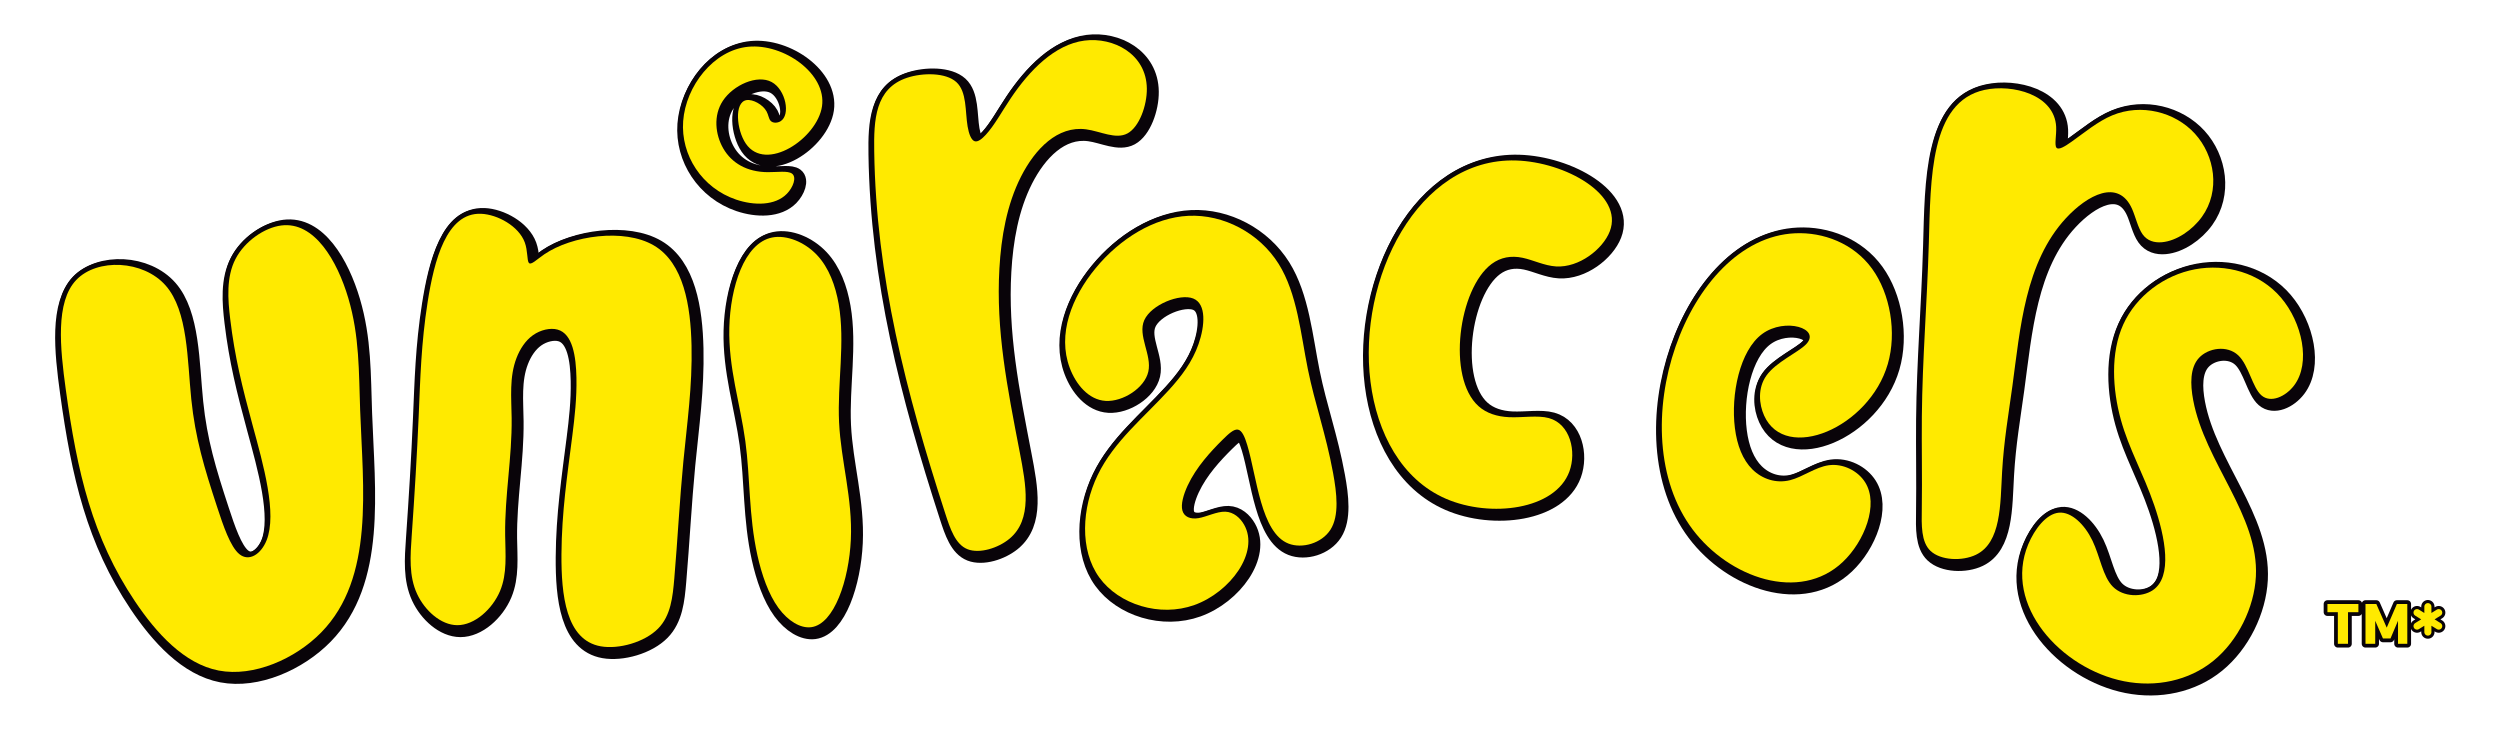
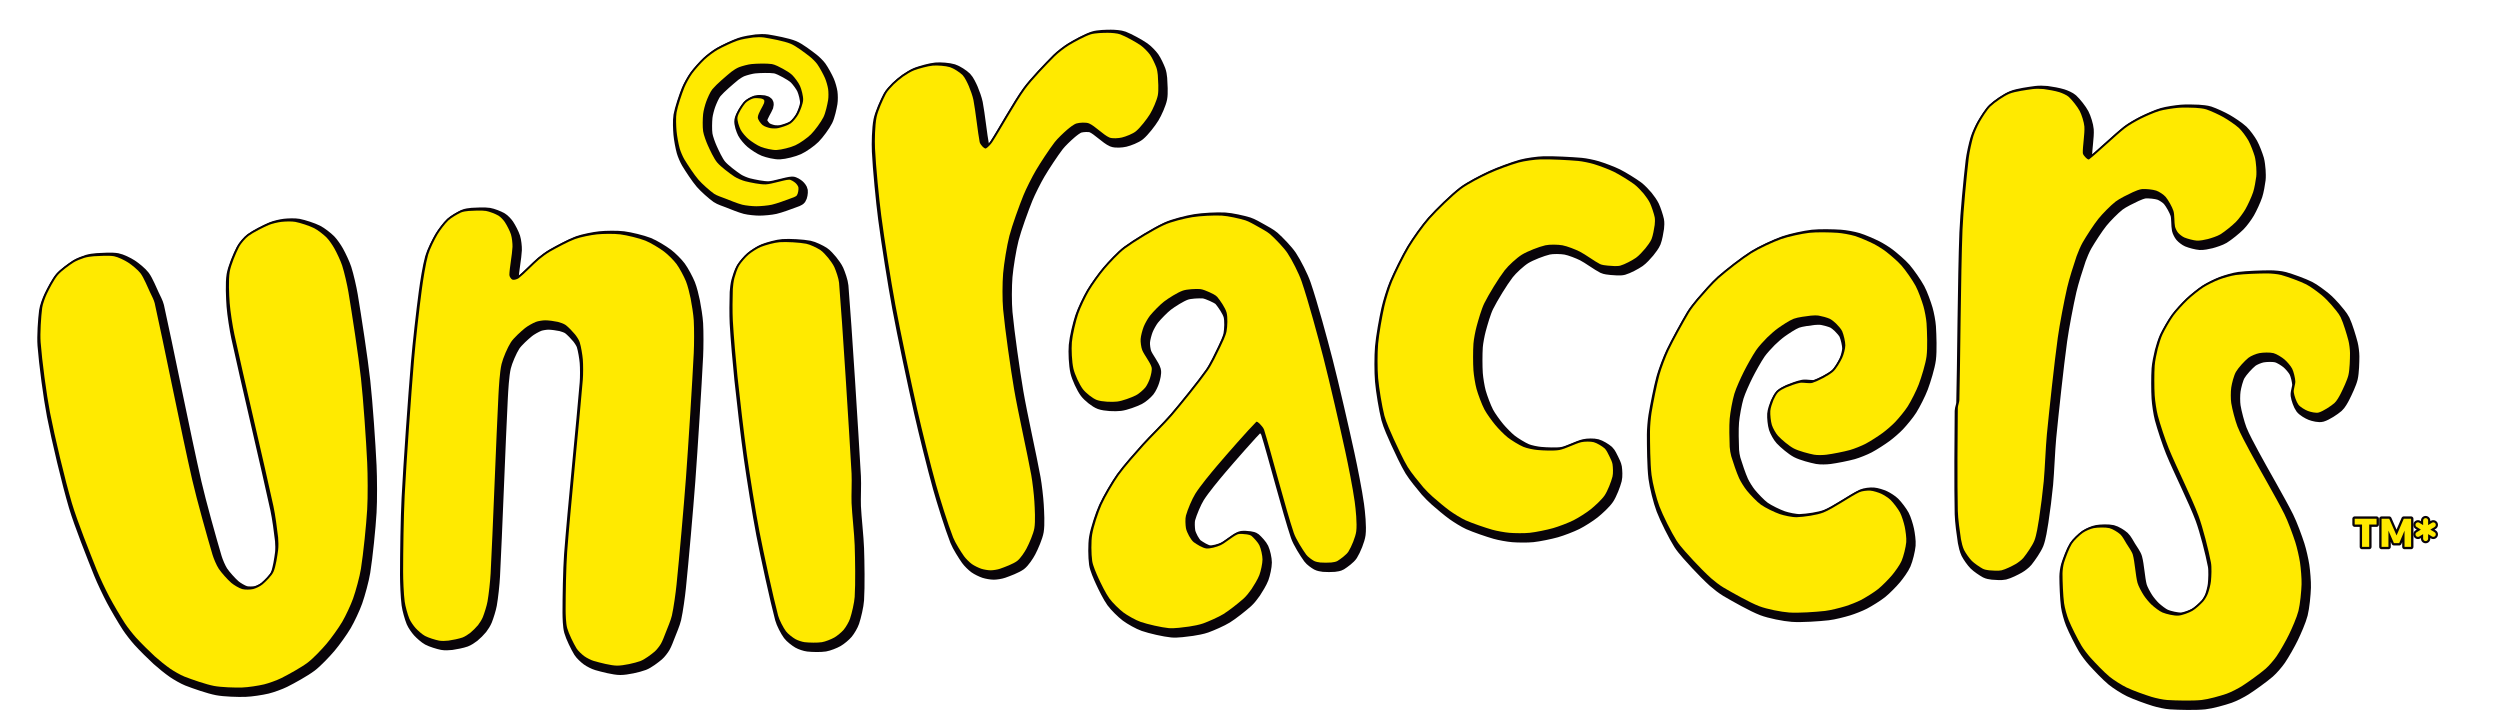
- <svg xmlns="http://www.w3.org/2000/svg" viewBox="40 45 1130 335" role="img" aria-labelledby="t d">
+ <svg xmlns="http://www.w3.org/2000/svg" width="1600" height="464" viewBox="0 0 1600 464" role="img" aria-labelledby="title desc">
  <defs>
-     <g id="letter-outlines" fill-rule="evenodd">
-       <path id="u" d="M167.127 146.916 C159.462 147.905 150.57 154.072 146.442 162.06 C142.222 170.223 142.977 180.287 144.064 189.282 C146.137 206.433 149.42 219.695 154.199 237.293 C159.008 254.999 165.331 277.093 160.493 289.231 C158.007 295.47 152.571 299.079 148.162 295.448 C144.098 292.1 140.908 282.6 138.126 274.117 C132.314 256.397 128.284 243.118 126.458 225.404 C124.635 207.71 125.011 185.591 114.909 174.086 C104.717 162.479 83.861 161.676 74.461 171.553 C65 181.494 67.144 202.254 69.736 221.088 C74.864 258.347 81.748 288.073 100.971 316.745 C110.566 331.056 123.235 345.105 138.879 348.091 C154.644 351.1 173.429 342.876 185.206 330.843 C209.311 306.212 204.053 265.623 202.79 230.411 C202.165 212.997 202.518 196.898 197.44 179.776 C192.429 162.876 182.127 144.98 167.127 146.916 Z" />
-       <path id="n" d="M257.457 141.629 C241.765 141 236.237 162.798 233.292 181.537 C230.345 200.289 229.984 215.978 229.245 233.08 C228.503 250.261 227.38 268.869 226.105 286.965 C225.452 296.236 224.759 305.373 228.539 313.491 C232.008 320.941 239.242 327.533 246.663 327.577 C254.51 327.623 262.567 320.348 266.026 312.118 C269.343 304.226 268.431 295.458 268.328 286.907 C268.111 268.928 271.468 251.913 271.266 233.982 C271.162 224.836 270.132 215.451 273.482 206.767 C275.025 202.764 277.498 198.911 280.919 196.496 C284.366 194.061 288.776 193.088 292 193.969 C298.861 195.843 300.353 206.116 300.551 215.748 C300.738 224.921 299.751 233.513 298.699 241.841 C296.449 259.652 293.902 276.253 293.778 295.496 C293.661 313.737 295.721 334.353 311.557 337.139 C319.66 338.565 331.371 335.321 337.498 329.081 C343.212 323.261 344.068 314.834 344.785 306.447 C346.315 288.552 347.213 270.837 348.876 253.635 C350.547 236.358 352.991 219.598 352.576 201.179 C352.174 183.308 349.081 163.875 335.54 155.936 C322.115 148.064 298.42 151.491 286.01 159.957 C282.57 162.304 279.997 165.038 279.029 163.803 C278.159 162.691 278.589 158.363 277.205 154.586 C274.498 147.199 264.849 141.925 257.457 141.629 Z" />
-       <path id="spiral" d="M378.231 66.129 C362.429 67.642 349.952 83.985 348.789 99.761 C347.656 115.14 357.273 129.981 372.73 135.221 C380.756 137.942 390.357 138.074 395.7 132.559 C398.532 129.635 400.168 125.126 398.017 123.495 C396.125 122.061 391.305 122.854 387.002 122.819 C377.66 122.745 370.754 118.77 366.89 112.047 C363.311 105.821 362.342 97.237 366.72 90.587 C371.41 83.465 382.235 78.562 388.77 82.07 C395.17 85.506 397.455 97.011 392.771 99.823 C391.331 100.688 389.232 100.731 388.222 99.499 C387.455 98.563 387.316 96.891 386.493 95.37 C384.806 92.252 380.242 89.77 377.4 90.254 C371.787 91.21 372.888 103.731 377.122 109.926 C386.147 123.131 409.408 107.605 411.55 93.051 C413.716 78.325 394.263 64.594 378.231 66.129 Z" />
-       <path id="i" d="M389.006 152.353 C376.32 154.885 370.104 174.932 369.654 193.045 C369.201 211.282 374.593 227.559 376.882 244.318 C379.149 260.918 378.372 277.991 382.336 295.916 C384.267 304.65 387.324 313.587 391.862 319.791 C396.175 325.686 401.826 329.113 406.67 328.488 C417.075 327.144 423.757 307.105 424.582 288.906 C425.43 270.212 420.097 253.459 419.261 235.893 C418.423 218.283 422.104 199.855 419.086 182.442 C417.643 174.11 414.665 166.01 409.321 160.325 C403.717 154.362 395.511 151.055 389.006 152.353 Z" />
-       <path id="r-first" d="M530.202 63.342 C516.748 65.075 505.302 76.805 496.841 89.447 C492.79 95.5 489.423 101.762 485.54 105.961 C483.817 107.825 481.992 109.281 480.576 108.845 C478.998 108.358 477.927 105.518 477.358 102.157 C476.21 95.385 477.099 86.499 472.272 82.105 C467.476 77.74 457.04 77.807 449.949 80.169 C435.506 84.979 434.938 99.31 435.147 113.366 C435.988 169.924 449.419 222.028 467.245 277.066 C469.508 284.053 471.842 291.087 477.33 293.246 C482.719 295.367 491.15 292.786 496.306 288.494 C506.741 279.81 503.765 264.122 500.928 249.402 C495.25 219.948 490.122 194.368 491.733 166.291 C492.541 152.22 495.042 137.522 501.504 124.809 C507.856 112.313 518.035 101.735 530.929 103.457 C537.306 104.308 544.348 108.168 549.629 105.298 C554.931 102.417 558.458 92.752 558.372 85.02 C558.198 69.388 543.255 61.661 530.202 63.342 Z" />
-       <path id="a" d="M577.166 142.552 C561.581 143.289 546.219 152.915 535.28 166.149 C524.372 179.345 517.861 196.129 523.511 211.259 C526.295 218.713 532.031 225.765 539.766 226.208 C547.547 226.654 557.351 220.413 559.039 212.99 C560.756 205.441 554.079 196.67 557.231 189.681 C560.372 182.714 573.282 177.517 579.343 179.927 C585.381 182.328 584.618 192.282 581.753 200.49 C578.894 208.682 573.94 215.134 568.411 221.22 C557.143 233.623 543.483 244.503 536.153 259.714 C528.983 274.591 527.869 293.609 536.91 306.064 C545.72 318.202 564.176 324.106 579.897 318.459 C596.076 312.647 609.358 294.601 602.362 282.209 C600.624 279.13 597.634 276.4 593.796 276.283 C590.001 276.167 585.377 278.606 581.682 279.206 C577.991 279.804 575.227 278.566 574.45 275.784 C573.662 272.964 574.915 268.558 576.83 264.447 C580.69 256.157 587.242 249.068 592.671 243.698 C595.347 241.051 597.75 238.823 599.58 239.192 C601.404 239.56 602.657 242.511 603.75 246.137 C608.106 260.598 609.893 285.796 622.385 290.698 C628.586 293.132 637.425 290.565 641.354 284.446 C645.446 278.073 644.213 267.848 642.559 258.819 C639.298 241.02 634.399 227.869 631.15 211.867 C627.959 196.15 626.359 177.684 617.946 164.264 C609.193 150.301 593.063 141.801 577.166 142.552 Z" />
-       <path id="c" d="M725.225 117.537 C680.77 116.203 653.606 171.056 659.464 217.551 C662.38 240.687 673.472 261.753 693.577 270.444 C713.757 279.167 743.017 275.422 749.366 258.104 C752.639 249.177 749.824 236.643 740.071 233.97 C735.033 232.59 728.142 233.841 722.146 233.57 C716.623 233.321 711.859 231.78 708.299 228.591 C693.83 215.627 699.266 175.423 714.233 164.302 C718.262 161.309 722.982 160.423 728.222 161.52 C732.949 162.51 738.098 165.113 743.331 165.429 C753.755 166.058 764.509 157.607 767.613 149.597 C774.062 132.951 747.477 118.205 725.225 117.537 Z" />
-       <path id="e" d="M851.394 150.439 C802.246 152.696 771.844 240.164 805.101 284.362 C821.518 306.181 853.448 317.456 872.944 299.007 C882.716 289.76 889.364 273.047 883.044 262.997 C879.779 257.806 873.055 254.393 866.573 255.292 C860.618 256.118 854.867 260.585 849.142 262.033 C842.82 263.634 836.528 261.552 832.094 257.173 C827.727 252.861 825.16 246.32 824.178 238.52 C822.267 223.352 826.343 203.42 836.542 195.926 C846.834 188.365 863.36 193.467 856.295 200.669 C852.663 204.37 842.798 208.627 838.434 214.739 C834.375 220.424 835.073 227.713 837.39 232.854 C847.054 254.295 884.88 238.381 893.277 209.56 C897.441 195.267 894.367 177.8 886.234 166.534 C877.82 154.879 863.991 149.86 851.394 150.439 Z" />
-       <path id="r-second" d="M937.027 85.631 C912.277 91.018 912.686 125.752 911.828 154.901 C910.989 183.382 908.939 206.531 908.676 233.179 C908.544 246.474 908.858 260.640 908.651 274.920 C908.542 282.420 908.290 289.951 912.600 294.018 C917.175 298.336 926.891 298.749 933.105 295.763 C944.626 290.225 944.106 273.000 944.949 258.328 C945.764 244.136 947.853 232.333 949.608 219.477 C953.134 193.640 955.307 163.551 973.856 143.559 C983.478 133.188 997.506 125.535 1003.689 139.413 C1005.267 142.956 1006.334 147.903 1008.405 150.844 C1010.559 153.903 1013.799 154.792 1017.228 154.487 C1023.757 153.906 1030.970 149.001 1035.288 142.986 C1043.706 131.260 1041.129 115.317 1032.076 105.397 C1023.127 95.591 1007.850 91.670 994.714 97.152 C988.157 99.889 982.133 104.967 976.401 109.021 C973.395 111.147 970.469 112.991 969.508 111.745 C968.538 110.487 969.570 106.081 969.384 102.321 C968.664 87.730 949.599 82.894 937.027 85.631 Z" />
-       <path id="s" d="M1032.15 166.722 C1018.183 169.352 1005.558 178.764 999.721 191.64 C993.848 204.599 994.849 221.065 998.62 234.704 C1002.327 248.108 1008.708 258.782 1013.707 273.335 C1018.632 287.676 1022.215 305.783 1012.942 311.854 C1008.102 315.024 999.757 314.914 995.042 310.207 C990.449 305.622 989.299 296.675 985.776 289.355 C982.216 281.959 976.232 276.224 970.614 276.727 C964.941 277.236 959.641 284.105 956.753 291.055 C945.337 318.529 971.624 347.273 1000.063 352.923 C1014.446 355.781 1029.381 352.732 1040.525 343.635 C1051.603 334.592 1058.936 319.575 1059.661 305.577 C1061.095 277.873 1036.647 254.162 1031.317 225.842 C1029.965 218.66 1029.843 211.182 1033.953 206.75 C1038.12 202.257 1046.637 200.893 1051.656 205.586 C1056.465 210.084 1058.062 220.145 1062.181 223.715 C1066.35 227.329 1073.103 224.294 1076.937 219.224 C1084.626 209.059 1080.582 190.711 1070.96 179.477 C1061.316 168.216 1046.066 164.102 1032.15 166.722 Z" />
-     </g>
-     <g id="trademark-letter-outlines">
-       <path d="M1092 318h14v3.7h-4.7V336h-4.6v-14.3h-4.7z M1109.2 336v-18h4.9l4.7 10.7 4.6-10.7h4.7v18h-4.2v-10.4l-3.4 8h-3.4l-3.5-8V336z" />
+     <g id="wordmark-contours" fill-rule="evenodd">
+       <path id="u" d="M 189.00 142.00 C 186.70 141.56 182.32 141.73 180.00 142.00 C 177.87 142.25 173.97 143.16 172.00 144.00 C 168.47 145.51 162.09 148.72 159.00 151.00 C 157.07 152.42 154.11 155.87 153.00 158.00 C 150.94 161.94 147.73 169.62 147.00 174.00 C 146.15 179.13 146.61 188.81 147.00 194.00 C 147.39 199.24 148.89 208.86 150.00 214.00 C 155.32 238.70 169.68 299.30 175.00 324.00 C 176.11 329.14 177.44 338.77 178.00 344.00 C 178.22 346.07 178.28 349.94 178.00 352.00 C 177.50 355.69 176.54 362.61 175.00 366.00 C 173.86 368.52 170.11 372.21 168.00 374.00 C 166.67 375.13 163.70 376.61 162.00 377.00 C 160.23 377.41 156.75 377.50 155.00 377.00 C 152.98 376.42 149.58 374.37 148.00 373.00 C 145.63 370.95 141.74 366.60 140.00 364.00 C 138.58 361.87 136.73 357.45 136.00 355.00 C 132.77 344.17 125.90 319.60 123.00 307.00 C 116.27 277.73 104.13 216.80 99.00 194.00 C 98.57 192.07 96.85 188.79 96.00 187.00 C 94.51 183.85 92.07 177.81 90.00 175.00 C 88.36 172.77 84.32 169.50 82.00 168.00 C 79.85 166.61 75.52 164.46 73.00 164.00 C 69.67 163.40 63.38 163.82 60.00 164.00 C 58.42 164.08 55.51 164.53 54.00 165.00 C 52.11 165.58 48.66 166.92 47.00 168.00 C 44.20 169.81 39.16 173.46 37.00 176.00 C 34.66 178.75 31.55 184.74 30.00 188.00 C 28.94 190.23 27.32 194.55 27.00 197.00 C 26.27 202.68 25.57 213.29 26.00 219.00 C 26.88 230.77 29.75 252.41 32.00 264.00 C 34.96 279.23 41.58 307.13 46.00 322.00 C 49.40 333.44 57.57 353.92 62.00 365.00 C 63.81 369.54 67.71 377.68 70.00 382.00 C 72.40 386.53 77.19 394.71 80.00 399.00 C 81.62 401.48 85.01 405.80 87.00 408.00 C 89.96 411.27 95.74 417.03 99.00 420.00 C 101.46 422.24 106.25 426.12 109.00 428.00 C 111.21 429.51 115.51 432.02 118.00 433.00 C 122.82 434.89 131.91 438.04 137.00 439.00 C 141.61 439.87 150.32 440.15 155.00 440.00 C 158.68 439.89 165.42 438.86 169.00 438.00 C 171.96 437.29 177.28 435.36 180.00 434.00 C 184.59 431.71 192.91 427.10 197.00 424.00 C 200.52 421.33 206.15 415.37 209.00 412.00 C 211.89 408.59 216.74 401.86 219.00 398.00 C 221.18 394.29 224.57 387.06 226.00 383.00 C 227.70 378.18 230.20 369.05 231.00 364.00 C 232.55 354.19 234.42 335.92 235.00 326.00 C 235.46 318.21 235.37 303.79 235.00 296.00 C 234.33 281.94 232.54 255.99 231.00 242.00 C 229.42 227.64 225.28 200.68 223.00 187.00 C 222.25 182.52 220.39 174.32 219.00 170.00 C 218.04 167.01 215.53 161.75 214.00 159.00 C 212.91 157.04 210.58 153.58 209.00 152.00 C 207.16 150.16 203.33 147.16 201.00 146.00 C 198.06 144.53 192.23 142.62 189.00 142.00 Z" />
+       <path id="n" d="M 295.00 136.00 C 292.77 137.03 288.79 139.33 287.00 141.00 C 284.83 143.02 281.51 147.45 280.00 150.00 C 278.11 153.20 275.02 159.42 274.00 163.00 C 272.40 168.59 270.77 179.24 270.00 185.00 C 268.43 196.67 265.98 218.27 265.00 230.00 C 263.12 252.60 260.17 294.36 259.00 317.00 C 258.34 329.73 258.00 353.26 258.00 366.00 C 258.00 370.95 258.35 380.10 259.00 385.00 C 259.39 387.94 260.87 393.26 262.00 396.00 C 262.71 397.73 264.74 400.61 266.00 402.00 C 267.37 403.50 270.21 406.04 272.00 407.00 C 274.18 408.16 278.58 409.52 281.00 410.00 C 282.53 410.31 285.45 410.21 287.00 410.00 C 289.38 409.68 293.74 408.81 296.00 408.00 C 297.43 407.49 299.82 405.95 301.00 405.00 C 302.44 403.85 304.85 401.44 306.00 400.00 C 306.95 398.82 308.44 396.41 309.00 395.00 C 310.01 392.48 311.52 387.67 312.00 385.00 C 312.83 380.36 313.75 371.70 314.00 367.00 C 315.33 341.92 317.67 278.46 319.00 253.00 C 319.27 247.78 319.80 238.09 321.00 233.00 C 321.91 229.15 324.84 222.32 327.00 219.00 C 328.81 216.23 333.43 212.09 336.00 210.00 C 337.63 208.68 341.04 206.75 343.00 206.00 C 344.48 205.43 347.42 205.00 349.00 205.00 C 351.10 205.00 354.96 205.53 357.00 206.00 C 358.36 206.31 360.87 207.18 362.00 208.00 C 363.78 209.30 366.60 212.29 368.00 214.00 C 368.96 215.17 370.55 217.55 371.00 219.00 C 371.87 221.77 372.76 227.10 373.00 230.00 C 373.28 233.37 373.27 239.63 373.00 243.00 C 371.10 266.37 365.09 325.07 363.00 353.00 C 362.28 362.60 362.00 380.69 362.00 390.00 C 362.00 393.13 362.16 398.99 363.00 402.00 C 364.00 405.58 367.06 411.82 369.00 415.00 C 369.96 416.57 372.51 418.92 374.00 420.00 C 375.41 421.03 378.32 422.52 380.00 423.00 C 383.82 424.09 391.02 426.00 395.00 426.00 C 398.98 426.00 406.28 424.40 410.00 423.00 C 412.63 422.01 416.85 418.82 419.00 417.00 C 420.27 415.92 422.16 413.44 423.00 412.00 C 424.00 410.29 425.28 406.85 426.00 405.00 C 427.10 402.16 429.33 396.97 430.00 394.00 C 431.16 388.87 432.47 379.23 433.00 374.00 C 434.71 357.28 437.68 323.70 439.00 306.00 C 440.54 285.22 443.05 245.19 444.00 226.00 C 444.27 220.55 444.31 210.45 444.00 205.00 C 443.79 201.33 442.72 194.61 442.00 191.00 C 441.42 188.09 440.12 182.74 439.00 180.00 C 437.77 176.98 434.93 171.62 433.00 169.00 C 431.26 166.63 427.35 162.76 425.00 161.00 C 422.11 158.83 416.36 155.32 413.00 154.00 C 409.01 152.43 401.25 150.55 397.00 150.00 C 393.13 149.50 385.88 149.60 382.00 150.00 C 378.30 150.38 371.50 151.72 368.00 153.00 C 363.63 154.60 356.05 158.71 352.00 161.00 C 350.05 162.10 346.70 164.55 345.00 166.00 C 341.50 168.98 335.23 175.53 332.00 178.00 C 331.15 178.65 329.02 179.34 328.00 179.00 C 327.11 178.70 326.00 176.94 326.00 176.00 C 326.00 172.01 327.82 162.71 328.00 158.00 C 328.08 155.91 327.63 152.00 327.00 150.00 C 326.31 147.78 324.29 143.93 323.00 142.00 C 322.18 140.78 320.27 138.74 319.00 138.00 C 317.08 136.88 313.19 135.35 311.00 135.00 C 308.17 134.55 302.85 134.82 300.00 135.00 C 298.68 135.08 296.20 135.44 295.00 136.00 Z" />
+       <path id="i" d="M 499.00 155.00 C 495.79 155.22 489.99 156.81 487.00 158.00 C 484.72 158.91 480.86 161.40 479.00 163.00 C 477.18 164.56 474.23 167.94 473.00 170.00 C 471.86 171.90 470.57 175.85 470.00 178.00 C 469.53 179.78 469.07 183.16 469.00 185.00 C 468.81 190.13 468.72 199.81 469.00 205.00 C 469.50 214.38 471.02 231.66 472.00 241.00 C 473.36 254.02 476.17 278.04 478.00 291.00 C 479.81 303.78 483.54 327.33 486.00 340.00 C 488.74 354.12 494.77 381.84 498.00 394.00 C 498.75 396.81 501.28 401.66 503.00 404.00 C 504.20 405.64 507.25 407.98 509.00 409.00 C 510.42 409.83 513.37 410.81 515.00 411.00 C 517.84 411.33 523.17 411.45 526.00 411.00 C 528.19 410.65 532.07 409.10 534.00 408.00 C 535.76 406.99 538.70 404.56 540.00 403.00 C 541.34 401.39 543.34 397.99 544.00 396.00 C 545.18 392.47 546.76 385.72 547.00 382.00 C 547.55 373.44 547.29 357.58 547.00 349.00 C 546.77 341.96 545.31 329.03 545.00 322.00 C 544.79 317.06 545.28 307.93 545.00 303.00 C 543.48 276.21 539.09 206.08 537.00 181.00 C 536.77 178.29 535.09 173.49 534.00 171.00 C 533.25 169.28 531.19 166.45 530.00 165.00 C 528.84 163.58 526.55 160.99 525.00 160.00 C 522.85 158.62 518.51 156.48 516.00 156.00 C 511.65 155.16 503.42 154.70 499.00 155.00 Z" />
+       <path id="i-spiral-dot" d="M 489.00 24.00 C 487.20 23.70 483.81 23.79 482.00 24.00 C 479.37 24.31 474.50 25.13 472.00 26.00 C 468.48 27.22 462.23 30.15 459.00 32.00 C 456.74 33.29 452.90 36.22 451.00 38.00 C 448.72 40.14 444.83 44.46 443.00 47.00 C 441.43 49.17 438.99 53.51 438.00 56.00 C 436.38 60.05 433.77 67.71 433.00 72.00 C 432.45 75.07 432.73 80.89 433.00 84.00 C 433.25 86.90 434.22 92.20 435.00 95.00 C 435.53 96.91 436.98 100.30 438.00 102.00 C 440.12 105.53 444.31 111.89 447.00 115.00 C 449.29 117.65 454.14 121.98 457.00 124.00 C 458.62 125.14 462.15 126.28 464.00 127.00 C 466.84 128.10 472.05 130.26 475.00 131.00 C 477.28 131.57 481.65 132.00 484.00 132.00 C 486.61 132.00 491.45 131.58 494.00 131.00 C 497.21 130.27 502.96 128.14 506.00 127.00 C 507.09 126.59 509.32 125.95 510.00 125.00 C 510.77 123.92 511.16 121.32 511.00 120.00 C 510.88 119.07 509.72 117.60 509.00 117.00 C 508.11 116.26 506.16 114.94 505.00 115.00 C 501.39 115.19 493.97 117.86 490.00 118.00 C 486.58 118.12 480.32 116.83 477.00 116.00 C 475.08 115.52 471.65 114.10 470.00 113.00 C 466.93 110.95 461.39 106.82 459.00 104.00 C 456.89 101.52 454.34 95.97 453.00 93.00 C 451.99 90.75 450.37 86.44 450.00 84.00 C 449.58 81.17 449.70 75.84 450.00 73.00 C 450.22 70.87 451.25 67.01 452.00 65.00 C 452.82 62.82 454.50 58.78 456.00 57.00 C 458.73 53.76 464.77 48.66 468.00 46.00 C 469.17 45.04 471.59 43.54 473.00 43.00 C 475.00 42.23 478.87 41.20 481.00 41.00 C 484.36 40.68 490.66 40.50 494.00 41.00 C 495.96 41.29 499.26 43.06 501.00 44.00 C 502.65 44.89 505.67 46.67 507.00 48.00 C 508.58 49.58 511.10 52.95 512.00 55.00 C 512.96 57.20 514.13 61.61 514.00 64.00 C 513.86 66.46 512.16 70.82 511.00 73.00 C 510.04 74.79 507.67 77.84 506.00 79.00 C 504.17 80.26 500.16 81.50 498.00 82.00 C 496.73 82.29 494.27 82.25 493.00 82.00 C 491.63 81.73 489.05 80.92 488.00 80.00 C 486.86 79.00 484.89 76.51 485.00 75.00 C 485.18 72.45 488.24 68.09 489.00 66.00 C 489.18 65.51 489.29 64.43 489.00 64.00 C 488.68 63.52 487.58 63.08 487.00 63.00 C 485.71 62.82 483.25 62.63 482.00 63.00 C 480.55 63.44 477.97 64.84 477.00 66.00 C 475.29 68.06 472.47 72.36 472.00 75.00 C 471.63 77.11 473.04 81.08 474.00 83.00 C 474.91 84.82 477.45 87.69 479.00 89.00 C 480.87 90.58 484.71 93.11 487.00 94.00 C 489.47 94.96 494.35 96.12 497.00 96.00 C 500.21 95.85 506.07 94.33 509.00 93.00 C 511.89 91.69 516.76 88.24 519.00 86.00 C 521.50 83.50 525.42 78.16 527.00 75.00 C 528.33 72.35 529.51 66.92 530.00 64.00 C 530.30 62.20 530.26 58.80 530.00 57.00 C 529.73 55.13 528.76 51.73 528.00 50.00 C 526.93 47.55 524.56 43.18 523.00 41.00 C 521.93 39.50 519.46 37.12 518.00 36.00 C 515.02 33.72 509.46 29.43 506.00 28.00 C 501.80 26.26 493.48 24.75 489.00 24.00 Z" />
+       <path id="first-r" d="M 717.00 22.00 C 715.04 21.25 711.10 21.00 709.00 21.00 C 706.13 21.00 700.74 21.12 698.00 22.00 C 694.12 23.24 687.48 26.88 684.00 29.00 C 681.47 30.54 677.10 33.90 675.00 36.00 C 669.79 41.21 660.33 51.05 656.00 57.00 C 649.89 65.40 639.75 83.78 635.00 91.00 C 634.19 92.23 632.14 94.43 631.00 95.00 C 630.48 95.26 629.41 94.41 629.00 94.00 C 628.34 93.34 627.18 91.92 627.00 91.00 C 625.86 85.30 624.33 70.84 623.00 64.00 C 622.53 61.58 620.99 57.26 620.00 55.00 C 619.16 53.08 617.48 49.48 616.00 48.00 C 614.27 46.27 610.34 43.74 608.00 43.00 C 605.26 42.14 599.86 41.75 597.00 42.00 C 593.80 42.28 588.02 43.89 585.00 45.00 C 583.03 45.72 579.72 47.81 578.00 49.00 C 576.33 50.16 573.44 52.56 572.00 54.00 C 570.56 55.44 567.94 58.20 567.00 60.00 C 565.05 63.72 561.82 70.88 561.00 75.00 C 559.98 80.11 559.75 89.80 560.00 95.00 C 560.53 106.22 562.55 126.87 564.00 138.00 C 565.93 152.88 570.26 180.25 573.00 195.00 C 576.25 212.50 583.08 244.64 587.00 262.00 C 589.84 274.55 595.53 297.61 599.00 310.00 C 601.51 318.95 606.61 335.35 610.00 344.00 C 611.32 347.36 614.92 353.05 617.00 356.00 C 618.06 357.50 620.51 359.92 622.00 361.00 C 623.41 362.03 626.35 363.45 628.00 364.00 C 629.50 364.50 632.42 365.00 634.00 365.00 C 635.58 365.00 638.51 364.53 640.00 364.00 C 642.96 362.95 648.50 360.91 651.00 359.00 C 653.07 357.42 655.79 353.30 657.00 351.00 C 658.68 347.79 661.40 341.57 662.00 338.00 C 662.73 333.64 662.26 325.41 662.00 321.00 C 661.74 316.56 660.79 308.38 660.00 304.00 C 657.53 290.32 651.44 263.38 649.00 249.00 C 646.76 235.80 643.26 211.32 642.00 198.00 C 641.44 192.05 641.49 180.96 642.00 175.00 C 642.54 168.70 644.41 157.12 646.00 151.00 C 647.80 144.08 652.32 131.63 655.00 125.00 C 656.75 120.69 660.64 113.01 663.00 109.00 C 665.85 104.15 671.57 95.46 675.00 91.00 C 676.79 88.67 680.77 84.91 683.00 83.00 C 684.42 81.78 687.20 79.52 689.00 79.00 C 691.00 78.43 695.09 78.18 697.00 79.00 C 700.78 80.62 706.22 86.38 710.00 88.00 C 711.91 88.82 715.98 88.48 718.00 88.00 C 720.49 87.41 725.03 85.64 727.00 84.00 C 729.84 81.63 734.08 76.16 736.00 73.00 C 737.76 70.11 740.34 64.31 741.00 61.00 C 741.66 57.69 741.19 51.37 741.00 48.00 C 740.93 46.68 740.48 44.24 740.00 43.00 C 739.17 40.83 737.35 36.89 736.00 35.00 C 734.72 33.20 731.82 30.25 730.00 29.00 C 726.83 26.83 720.59 23.37 717.00 22.00 Z" />
+       <path id="a" d="M 782.00 138.00 C 777.06 137.71 767.88 138.21 763.00 139.00 C 758.21 139.78 749.40 141.95 745.00 144.00 C 738.13 147.20 726.10 154.50 720.00 159.00 C 716.15 161.84 710.10 168.36 707.00 172.00 C 704.10 175.41 699.26 182.14 697.00 186.00 C 694.82 189.71 691.36 196.92 690.00 201.00 C 688.48 205.55 686.41 214.22 686.00 219.00 C 685.62 223.41 685.99 231.69 687.00 236.00 C 687.85 239.63 690.77 246.02 693.00 249.00 C 694.78 251.37 699.21 254.99 702.00 256.00 C 705.19 257.16 711.63 257.40 715.00 257.00 C 718.27 256.61 724.06 254.47 727.00 253.00 C 728.82 252.09 731.71 249.57 733.00 248.00 C 734.10 246.65 735.49 243.67 736.00 242.00 C 736.54 240.24 737.49 236.77 737.00 235.00 C 736.13 231.86 732.18 227.04 731.00 224.00 C 730.33 222.29 729.88 218.83 730.00 217.00 C 730.14 214.86 731.20 210.99 732.00 209.00 C 732.78 207.05 734.68 203.63 736.00 202.00 C 738.09 199.43 742.37 195.01 745.00 193.00 C 747.87 190.81 753.59 187.19 757.00 186.00 C 759.71 185.06 765.13 184.83 768.00 185.00 C 769.64 185.10 772.50 186.32 774.00 187.00 C 775.38 187.63 778.02 188.84 779.00 190.00 C 780.96 192.31 784.20 197.07 785.00 200.00 C 785.82 203.01 785.56 208.93 785.00 212.00 C 784.50 214.76 782.21 219.48 781.00 222.00 C 779.09 225.98 775.55 233.39 773.00 237.00 C 767.46 244.87 756.25 258.68 750.00 266.00 C 745.58 271.17 736.54 279.93 732.00 285.00 C 727.69 289.81 719.74 298.74 716.00 304.00 C 712.69 308.65 707.33 317.79 705.00 323.00 C 702.88 327.73 699.85 336.89 699.00 342.00 C 698.27 346.36 698.37 354.62 699.00 359.00 C 699.43 362.01 701.73 367.23 703.00 370.00 C 704.60 373.49 707.74 379.90 710.00 383.00 C 711.95 385.68 716.35 390.01 719.00 392.00 C 721.61 393.95 726.92 396.94 730.00 398.00 C 734.53 399.56 743.23 401.54 748.00 402.00 C 751.37 402.33 757.64 401.46 761.00 401.00 C 763.38 400.68 767.75 399.82 770.00 399.00 C 773.50 397.73 779.83 394.95 783.00 393.00 C 786.63 390.77 792.81 385.83 796.00 383.00 C 797.52 381.65 799.87 378.69 801.00 377.00 C 802.48 374.77 805.07 370.51 806.00 368.00 C 806.92 365.51 808.00 360.65 808.00 358.00 C 808.00 355.60 807.01 351.17 806.00 349.00 C 805.14 347.16 802.52 344.33 801.00 343.00 C 800.38 342.46 798.82 342.09 798.00 342.00 C 796.45 341.83 793.44 341.41 792.00 342.00 C 788.87 343.29 784.09 347.61 781.00 349.00 C 778.81 349.98 774.38 351.28 772.00 351.00 C 769.69 350.73 765.88 348.37 764.00 347.00 C 762.95 346.24 761.63 344.14 761.00 343.00 C 760.32 341.78 759.21 339.38 759.00 338.00 C 758.68 335.94 758.45 332.01 759.00 330.00 C 760.04 326.18 762.90 319.36 765.00 316.00 C 768.14 310.97 775.17 302.52 779.00 298.00 C 785.31 290.56 798.87 275.13 804.00 270.00 C 804.41 269.59 805.59 270.59 806.00 271.00 C 806.92 271.92 808.61 273.76 809.00 275.00 C 813.18 288.30 822.87 325.80 828.00 341.00 C 829.34 344.97 833.55 351.60 836.00 355.00 C 836.97 356.35 839.54 358.19 841.00 359.00 C 841.94 359.52 843.93 359.90 845.00 360.00 C 846.81 360.16 850.19 360.16 852.00 360.00 C 853.07 359.90 855.10 359.58 856.00 359.00 C 858.02 357.71 861.72 355.03 863.00 353.00 C 864.93 349.94 867.55 343.59 868.00 340.00 C 868.61 335.09 867.67 325.90 867.00 321.00 C 865.85 312.61 862.80 297.27 861.00 289.00 C 857.60 273.35 850.99 244.52 847.00 229.00 C 843.70 216.17 837.30 192.53 833.00 180.00 C 831.30 175.05 826.90 166.35 824.00 162.00 C 821.65 158.48 816.15 152.82 813.00 150.00 C 811.17 148.36 807.14 146.20 805.00 145.00 C 802.97 143.86 799.22 141.68 797.00 141.00 C 793.20 139.84 785.97 138.23 782.00 138.00 Z" />
+       <path id="c" d="M 1010.00 103.00 C 1003.78 102.45 992.24 101.84 986.00 102.00 C 982.32 102.10 975.55 103.03 972.00 104.00 C 966.92 105.39 957.78 108.80 953.00 111.00 C 948.14 113.24 939.26 117.75 935.00 121.00 C 929.30 125.35 919.77 134.65 915.00 140.00 C 911.16 144.31 904.97 153.05 902.00 158.00 C 898.71 163.48 893.48 174.11 891.00 180.00 C 889.31 184.02 886.96 191.75 886.00 196.00 C 884.61 202.17 882.55 213.70 882.00 220.00 C 881.50 225.70 881.50 236.30 882.00 242.00 C 882.55 248.30 884.43 259.87 886.00 266.00 C 887.04 270.07 890.26 277.18 892.00 281.00 C 894.17 285.76 898.27 294.54 901.00 299.00 C 903.23 302.64 908.25 308.74 911.00 312.00 C 912.42 313.69 915.35 316.54 917.00 318.00 C 919.77 320.44 924.99 324.85 928.00 327.00 C 930.47 328.76 935.23 331.77 938.00 333.00 C 942.28 334.90 950.49 337.71 955.00 339.00 C 957.80 339.80 963.10 340.76 966.00 341.00 C 969.37 341.28 975.64 341.36 979.00 341.00 C 982.95 340.58 990.18 339.09 994.00 338.00 C 997.48 337.01 1003.76 334.62 1007.00 333.00 C 1010.03 331.48 1015.35 328.12 1018.00 326.00 C 1020.58 323.93 1025.16 319.75 1027.00 317.00 C 1028.87 314.19 1031.18 308.28 1032.00 305.00 C 1032.50 302.98 1032.32 299.06 1032.00 297.00 C 1031.79 295.62 1030.63 293.25 1030.00 292.00 C 1029.32 290.64 1028.13 288.01 1027.00 287.00 C 1025.44 285.60 1022.03 283.54 1020.00 283.00 C 1017.99 282.46 1014.03 282.54 1012.00 283.00 C 1008.23 283.86 1001.80 287.32 998.00 288.00 C 994.42 288.64 987.63 288.32 984.00 288.00 C 981.61 287.79 977.21 286.93 975.00 286.00 C 972.21 284.82 967.39 281.86 965.00 280.00 C 962.68 278.19 958.88 274.26 957.00 272.00 C 954.97 269.56 951.47 264.81 950.00 262.00 C 948.32 258.79 945.98 252.49 945.00 249.00 C 944.15 245.95 943.22 240.16 943.00 237.00 C 942.70 232.59 942.69 224.41 943.00 220.00 C 943.21 217.10 944.24 211.81 945.00 209.00 C 946.07 205.03 948.16 197.68 950.00 194.00 C 952.87 188.26 959.07 178.08 963.00 173.00 C 965.37 169.94 970.71 165.03 974.00 163.00 C 977.58 160.80 984.91 157.94 989.00 157.00 C 991.79 156.36 997.19 156.49 1000.00 157.00 C 1002.99 157.54 1008.28 159.64 1011.00 161.00 C 1014.55 162.77 1020.58 167.29 1024.00 169.00 C 1025.19 169.59 1027.68 169.90 1029.00 170.00 C 1031.07 170.16 1035.00 170.56 1037.00 170.00 C 1039.80 169.22 1044.60 166.65 1047.00 165.00 C 1048.82 163.75 1051.59 160.69 1053.00 159.00 C 1054.20 157.56 1056.30 154.74 1057.00 153.00 C 1057.89 150.77 1058.66 146.37 1059.00 144.00 C 1059.18 142.71 1059.27 140.27 1059.00 139.00 C 1058.48 136.59 1057.04 132.24 1056.00 130.00 C 1055.21 128.30 1053.20 125.44 1052.00 124.00 C 1050.59 122.31 1047.78 119.31 1046.00 118.00 C 1042.80 115.65 1036.55 111.77 1033.00 110.00 C 1029.76 108.38 1023.46 106.05 1020.00 105.00 C 1017.46 104.23 1012.64 103.23 1010.00 103.00 Z" />
+       <path id="e" d="M 1176.00 149.00 C 1171.33 148.68 1162.65 148.48 1158.00 149.00 C 1153.24 149.53 1144.52 151.41 1140.00 153.00 C 1134.84 154.81 1125.64 159.10 1121.00 162.00 C 1115.18 165.64 1105.15 173.46 1100.00 178.00 C 1096.28 181.29 1090.25 188.24 1087.00 192.00 C 1085.30 193.97 1082.33 197.76 1081.00 200.00 C 1077.39 206.08 1071.04 217.59 1068.00 224.00 C 1066.09 228.01 1063.18 235.72 1062.00 240.00 C 1060.31 246.15 1058.05 257.71 1057.00 264.00 C 1056.49 267.09 1056.00 272.87 1056.00 276.00 C 1056.00 283.28 1056.10 296.77 1057.00 304.00 C 1057.66 309.32 1060.09 318.99 1062.00 324.00 C 1064.28 329.98 1069.60 340.59 1073.00 346.00 C 1075.36 349.75 1081.01 355.74 1084.00 359.00 C 1086.73 361.98 1091.99 367.30 1095.00 370.00 C 1096.94 371.73 1100.75 374.69 1103.00 376.00 C 1108.83 379.39 1119.70 385.60 1126.00 388.00 C 1130.72 389.80 1139.96 391.64 1145.00 392.00 C 1150.97 392.43 1162.05 391.66 1168.00 391.00 C 1171.45 390.62 1177.68 389.01 1181.00 388.00 C 1183.68 387.18 1188.52 385.30 1191.00 384.00 C 1194.00 382.43 1199.35 379.12 1202.00 377.00 C 1204.58 374.93 1208.88 370.54 1211.00 368.00 C 1212.80 365.84 1215.89 361.58 1217.00 359.00 C 1218.27 356.04 1219.71 350.20 1220.00 347.00 C 1220.24 344.40 1219.54 339.56 1219.00 337.00 C 1218.49 334.59 1217.15 330.18 1216.00 328.00 C 1214.78 325.70 1211.84 321.84 1210.00 320.00 C 1208.67 318.67 1205.70 316.79 1204.00 316.00 C 1202.28 315.21 1198.89 314.13 1197.00 314.00 C 1195.17 313.87 1191.67 314.22 1190.00 315.00 C 1184.30 317.66 1173.38 325.45 1167.00 328.00 C 1162.83 329.67 1154.49 330.84 1150.00 331.00 C 1147.09 331.10 1141.75 329.95 1139.00 329.00 C 1135.71 327.85 1129.84 325.03 1127.00 323.00 C 1124.31 321.08 1120.10 316.55 1118.00 314.00 C 1116.44 312.11 1114.01 308.23 1113.00 306.00 C 1111.40 302.48 1109.11 295.70 1108.00 292.00 C 1107.55 290.49 1107.07 287.58 1107.00 286.00 C 1106.81 281.44 1106.59 272.66 1107.00 268.00 C 1107.37 263.78 1108.78 256.05 1110.00 252.00 C 1111.14 248.21 1114.23 241.54 1116.00 238.00 C 1117.87 234.25 1121.64 227.46 1124.00 224.00 C 1125.56 221.72 1129.05 217.95 1131.00 216.00 C 1132.69 214.31 1136.04 211.38 1138.00 210.00 C 1140.48 208.25 1145.17 205.08 1148.00 204.00 C 1150.72 202.97 1156.12 202.36 1159.00 202.00 C 1160.29 201.84 1162.72 201.79 1164.00 202.00 C 1165.87 202.31 1169.28 203.22 1171.00 204.00 C 1172.18 204.54 1174.08 206.08 1175.00 207.00 C 1176.18 208.18 1178.34 210.47 1179.00 212.00 C 1179.94 214.20 1181.00 218.60 1181.00 221.00 C 1181.00 223.14 1179.91 227.06 1179.00 229.00 C 1177.80 231.54 1175.15 236.19 1173.00 238.00 C 1170.06 240.47 1163.64 243.79 1160.00 245.00 C 1158.03 245.66 1154.05 244.64 1152.00 245.00 C 1149.57 245.43 1145.27 247.03 1143.00 248.00 C 1141.61 248.60 1139.07 249.93 1138.00 251.00 C 1136.93 252.07 1135.58 254.60 1135.00 256.00 C 1134.27 257.75 1133.12 261.11 1133.00 263.00 C 1132.85 265.35 1133.30 269.75 1134.00 272.00 C 1134.63 274.00 1136.57 277.47 1138.00 279.00 C 1140.27 281.43 1145.05 285.46 1148.00 287.00 C 1151.14 288.64 1157.53 290.34 1161.00 291.00 C 1163.04 291.39 1166.94 291.27 1169.00 291.00 C 1172.94 290.49 1180.17 289.07 1184.00 288.00 C 1186.70 287.24 1191.52 285.30 1194.00 284.00 C 1197.00 282.43 1202.27 279.01 1205.00 277.00 C 1207.23 275.36 1211.11 272.01 1213.00 270.00 C 1215.28 267.58 1219.24 262.82 1221.00 260.00 C 1223.16 256.55 1226.57 249.81 1228.00 246.00 C 1229.71 241.45 1232.38 232.82 1233.00 228.00 C 1233.69 222.58 1233.34 212.45 1233.00 207.00 C 1232.82 204.10 1231.81 198.79 1231.00 196.00 C 1229.99 192.52 1227.72 186.19 1226.00 183.00 C 1224.05 179.38 1219.69 173.11 1217.00 170.00 C 1214.71 167.35 1209.76 163.15 1207.00 161.00 C 1205.06 159.49 1201.19 157.10 1199.00 156.00 C 1195.98 154.49 1190.23 151.98 1187.00 151.00 C 1184.22 150.15 1178.90 149.20 1176.00 149.00 Z" />
+       <path id="second-r" d="M 1423.00 75.00 C 1420.27 73.44 1414.98 70.99 1412.00 70.00 C 1410.26 69.42 1406.84 69.10 1405.00 69.00 C 1402.14 68.84 1396.85 68.75 1394.00 69.00 C 1390.85 69.27 1385.04 70.11 1382.00 71.00 C 1378.76 71.95 1373.02 74.49 1370.00 76.00 C 1367.29 77.36 1362.38 80.12 1360.00 82.00 C 1353.78 86.90 1341.75 98.39 1337.00 102.00 C 1336.54 102.35 1335.41 101.41 1335.00 101.00 C 1334.34 100.34 1333.05 98.94 1333.00 98.00 C 1332.81 94.20 1334.33 85.42 1334.00 81.00 C 1333.80 78.29 1332.26 73.40 1331.00 71.00 C 1329.62 68.38 1326.18 64.01 1324.00 62.00 C 1322.72 60.82 1319.66 59.52 1318.00 59.00 C 1315.47 58.21 1310.63 57.31 1308.00 57.00 C 1306.19 56.79 1302.80 56.75 1301.00 57.00 C 1297.06 57.54 1289.68 58.50 1286.00 60.00 C 1282.53 61.41 1276.72 65.42 1274.00 68.00 C 1271.70 70.18 1268.59 75.25 1267.00 78.00 C 1265.72 80.22 1263.75 84.55 1263.00 87.00 C 1261.92 90.56 1260.43 97.30 1260.00 101.00 C 1258.67 112.40 1256.46 135.00 1256.00 147.00 C 1254.90 175.32 1254.57 234.34 1254.00 256.00 C 1253.97 257.33 1253.02 259.67 1253.00 261.00 C 1252.81 274.49 1252.62 311.04 1253.00 327.00 C 1253.11 331.71 1254.26 340.35 1255.00 345.00 C 1255.30 346.87 1256.15 350.31 1257.00 352.00 C 1258.00 354.00 1260.42 357.42 1262.00 359.00 C 1263.58 360.58 1267.04 362.93 1269.00 364.00 C 1269.94 364.51 1271.93 364.91 1273.00 365.00 C 1275.07 365.17 1278.98 365.48 1281.00 365.00 C 1283.49 364.41 1287.78 362.27 1290.00 361.00 C 1291.45 360.17 1293.96 358.30 1295.00 357.00 C 1297.12 354.35 1300.74 349.15 1302.00 346.00 C 1303.38 342.54 1304.42 335.68 1305.00 332.00 C 1305.98 325.79 1307.42 314.26 1308.00 308.00 C 1308.72 300.22 1309.24 285.78 1310.00 278.00 C 1311.58 261.85 1314.78 232.07 1317.00 216.00 C 1318.16 207.61 1321.10 192.25 1323.00 184.00 C 1324.22 178.71 1327.23 169.13 1329.00 164.00 C 1329.83 161.58 1331.71 157.21 1333.00 155.00 C 1335.36 150.95 1340.05 143.65 1343.00 140.00 C 1345.54 136.85 1350.80 131.47 1354.00 129.00 C 1356.58 127.01 1362.05 124.39 1365.00 123.00 C 1366.49 122.30 1369.36 121.11 1371.00 121.00 C 1373.35 120.84 1377.77 121.26 1380.00 122.00 C 1381.78 122.59 1384.79 124.57 1386.00 126.00 C 1387.73 128.04 1390.19 132.45 1391.00 135.00 C 1391.79 137.49 1391.45 142.45 1392.00 145.00 C 1392.24 146.14 1393.24 148.12 1394.00 149.00 C 1394.85 149.99 1396.80 151.50 1398.00 152.00 C 1399.98 152.82 1403.86 153.86 1406.00 154.00 C 1407.83 154.12 1411.22 153.47 1413.00 153.00 C 1415.15 152.43 1419.10 151.16 1421.00 150.00 C 1423.84 148.26 1428.65 144.35 1431.00 142.00 C 1432.84 140.16 1435.70 136.25 1437.00 134.00 C 1438.57 131.28 1441.01 125.98 1442.00 123.00 C 1442.84 120.48 1443.67 115.63 1444.00 113.00 C 1444.19 111.45 1444.12 108.56 1444.00 107.00 C 1443.86 105.17 1443.52 101.76 1443.00 100.00 C 1442.21 97.31 1440.36 92.45 1439.00 90.00 C 1437.74 87.73 1434.90 83.78 1433.00 82.00 C 1430.68 79.83 1425.76 76.57 1423.00 75.00 Z" />
+       <path id="s" d="M 1460.00 176.00 C 1457.73 175.37 1453.35 175.00 1451.00 175.00 C 1445.79 175.00 1436.16 175.33 1431.00 176.00 C 1428.06 176.38 1422.77 177.94 1420.00 179.00 C 1417.28 180.03 1412.44 182.42 1410.00 184.00 C 1407.21 185.81 1402.42 189.71 1400.00 192.00 C 1397.46 194.41 1393.06 199.17 1391.00 202.00 C 1388.88 204.92 1385.55 210.74 1384.00 214.00 C 1382.94 216.23 1381.60 220.61 1381.00 223.00 C 1380.29 225.82 1379.19 231.10 1379.00 234.00 C 1378.67 238.93 1378.69 248.07 1379.00 253.00 C 1379.21 256.41 1380.12 262.69 1381.00 266.00 C 1382.47 271.56 1385.83 281.67 1388.00 287.00 C 1392.60 298.32 1402.76 318.54 1407.00 330.00 C 1409.80 337.57 1413.49 352.07 1415.00 360.00 C 1415.58 363.06 1415.31 368.90 1415.00 372.00 C 1414.79 374.13 1413.77 378.00 1413.00 380.00 C 1412.46 381.41 1411.02 383.88 1410.00 385.00 C 1408.39 386.77 1405.09 389.82 1403.00 391.00 C 1400.85 392.21 1396.46 393.87 1394.00 394.00 C 1391.35 394.14 1386.45 393.01 1384.00 392.00 C 1381.93 391.15 1378.65 388.51 1377.00 387.00 C 1375.50 385.63 1373.10 382.71 1372.00 381.00 C 1370.74 379.04 1368.60 375.25 1368.00 373.00 C 1366.77 368.42 1366.28 359.57 1365.00 355.00 C 1364.43 352.98 1362.10 349.79 1361.00 348.00 C 1360.02 346.40 1358.39 343.26 1357.00 342.00 C 1355.45 340.59 1352.04 338.48 1350.00 338.00 C 1347.47 337.40 1342.56 337.55 1340.00 338.00 C 1338.05 338.34 1334.61 339.85 1333.00 341.00 C 1330.91 342.50 1327.37 345.82 1326.00 348.00 C 1324.20 350.86 1322.02 356.78 1321.00 360.00 C 1320.45 361.75 1320.00 365.16 1320.00 367.00 C 1320.00 371.94 1320.35 381.10 1321.00 386.00 C 1321.39 388.94 1322.88 394.25 1324.00 397.00 C 1325.75 401.31 1329.66 408.98 1332.00 413.00 C 1333.31 415.25 1336.26 419.07 1338.00 421.00 C 1340.95 424.28 1346.60 430.19 1350.00 433.00 C 1352.61 435.16 1357.95 438.53 1361.00 440.00 C 1365.00 441.93 1372.75 444.69 1377.00 446.00 C 1379.53 446.78 1384.35 447.83 1387.00 448.00 C 1392.71 448.36 1403.31 448.60 1409.00 448.00 C 1413.26 447.55 1420.95 445.40 1425.00 444.00 C 1427.75 443.05 1432.55 440.57 1435.00 439.00 C 1439.07 436.39 1446.34 431.16 1450.00 428.00 C 1452.09 426.19 1455.44 422.28 1457.00 420.00 C 1459.36 416.54 1463.18 409.78 1465.00 406.00 C 1466.83 402.22 1469.98 395.08 1471.00 391.00 C 1472.08 386.68 1472.86 378.45 1473.00 374.00 C 1473.12 370.35 1472.53 363.61 1472.00 360.00 C 1471.49 356.57 1470.06 350.30 1469.00 347.00 C 1467.46 342.22 1464.25 333.49 1462.00 329.00 C 1456.69 318.38 1445.60 299.46 1440.00 289.00 C 1437.80 284.90 1433.68 277.34 1432.00 273.00 C 1430.54 269.24 1428.64 261.99 1428.00 258.00 C 1427.59 255.43 1427.61 250.57 1428.00 248.00 C 1428.40 245.32 1429.64 240.35 1431.00 238.00 C 1432.57 235.29 1436.56 230.96 1439.00 229.00 C 1440.55 227.76 1444.05 226.36 1446.00 226.00 C 1448.30 225.57 1452.73 225.43 1455.00 226.00 C 1457.03 226.51 1460.39 228.66 1462.00 230.00 C 1463.56 231.30 1466.09 234.18 1467.00 236.00 C 1467.96 237.92 1468.86 241.86 1469.00 244.00 C 1469.12 245.83 1467.76 249.18 1468.00 251.00 C 1468.29 253.20 1469.67 257.22 1471.00 259.00 C 1472.12 260.50 1475.25 262.33 1477.00 263.00 C 1478.72 263.66 1482.24 264.52 1484.00 264.00 C 1486.91 263.14 1491.70 259.97 1494.00 258.00 C 1495.42 256.78 1497.16 253.68 1498.00 252.00 C 1499.51 248.98 1502.24 243.29 1503.00 240.00 C 1503.82 236.44 1504.00 229.65 1504.00 226.00 C 1504.00 223.90 1503.53 220.03 1503.00 218.00 C 1501.96 214.02 1499.77 206.71 1498.00 203.00 C 1496.88 200.65 1493.69 196.97 1492.00 195.00 C 1490.56 193.32 1487.71 190.39 1486.00 189.00 C 1483.54 187.00 1478.84 183.42 1476.00 182.00 C 1472.03 180.01 1464.28 177.20 1460.00 176.00 Z" />
    </g>
  </defs>
-   <use id="border" href="#letter-outlines" transform="translate(1.4 1.4)" fill="#090409" stroke="#090409" stroke-width="8" stroke-linecap="round" stroke-linejoin="round" />
-   <use id="uniform-rim" href="#letter-outlines" fill="none" stroke="#090409" stroke-width="4.2" stroke-linecap="round" stroke-linejoin="round" />
-   <use id="faces" href="#letter-outlines" fill="#ffea00" />
-   <g id="trademark" aria-label="TM and asterisk">
-     <use href="#trademark-letter-outlines" fill="#090409" stroke="#090409" stroke-width="3.4" stroke-linejoin="round" />
-     <use href="#trademark-letter-outlines" fill="#ffea00" />
-     <path d="M1137.4 319.2v11.5 M1132.5 321.9l9.8 6.1 M1142.3 321.9l-9.8 6.1" fill="none" stroke="#090409" stroke-width="6" stroke-linecap="round" stroke-linejoin="round" />
-     <path d="M1137.4 319.2v11.5 M1132.5 321.9l9.8 6.1 M1142.3 321.9l-9.8 6.1" fill="none" stroke="#ffea00" stroke-width="3.2" stroke-linecap="round" stroke-linejoin="round" />
+   <use id="offset-black-border" href="#wordmark-contours" transform="translate(2 2)" fill="#090409" stroke="#090409" stroke-width="8" stroke-linejoin="round" stroke-linecap="round" />
+   <use id="uniform-black-keyline" href="#wordmark-contours" fill="none" stroke="#090409" stroke-width="2.4" stroke-linejoin="round" stroke-linecap="round" />
+   <use id="yellow-letter-faces" href="#wordmark-contours" fill="#ffea00" />
+   <g id="trademark" transform="translate(415 14)">
+     <path d="M1092 318h14v3.7h-4.7V336h-4.6v-14.3h-4.7z M1109.2 336v-18h4.9l4.7 10.7 4.6-10.7h4.7v18h-4.2v-10.4l-3.4 8h-3.4l-3.5-8V336z" fill="#090409" stroke="#090409" stroke-width="3" stroke-linejoin="round" />
+     <path d="M1092 318h14v3.7h-4.7V336h-4.6v-14.3h-4.7z M1109.2 336v-18h4.9l4.7 10.7 4.6-10.7h4.7v18h-4.2v-10.4l-3.4 8h-3.4l-3.5-8V336z" fill="#ffea00" />
+     <path d="M1137.4 319.2v11.5 M1132.5 321.9l9.8 6.1 M1142.3 321.9l-9.8 6.1" fill="none" stroke="#090409" stroke-width="6" stroke-linecap="round" />
+     <path d="M1137.4 319.2v11.5 M1132.5 321.9l9.8 6.1 M1142.3 321.9l-9.8 6.1" fill="none" stroke="#ffea00" stroke-width="3.2" stroke-linecap="round" />
  </g>
</svg>
